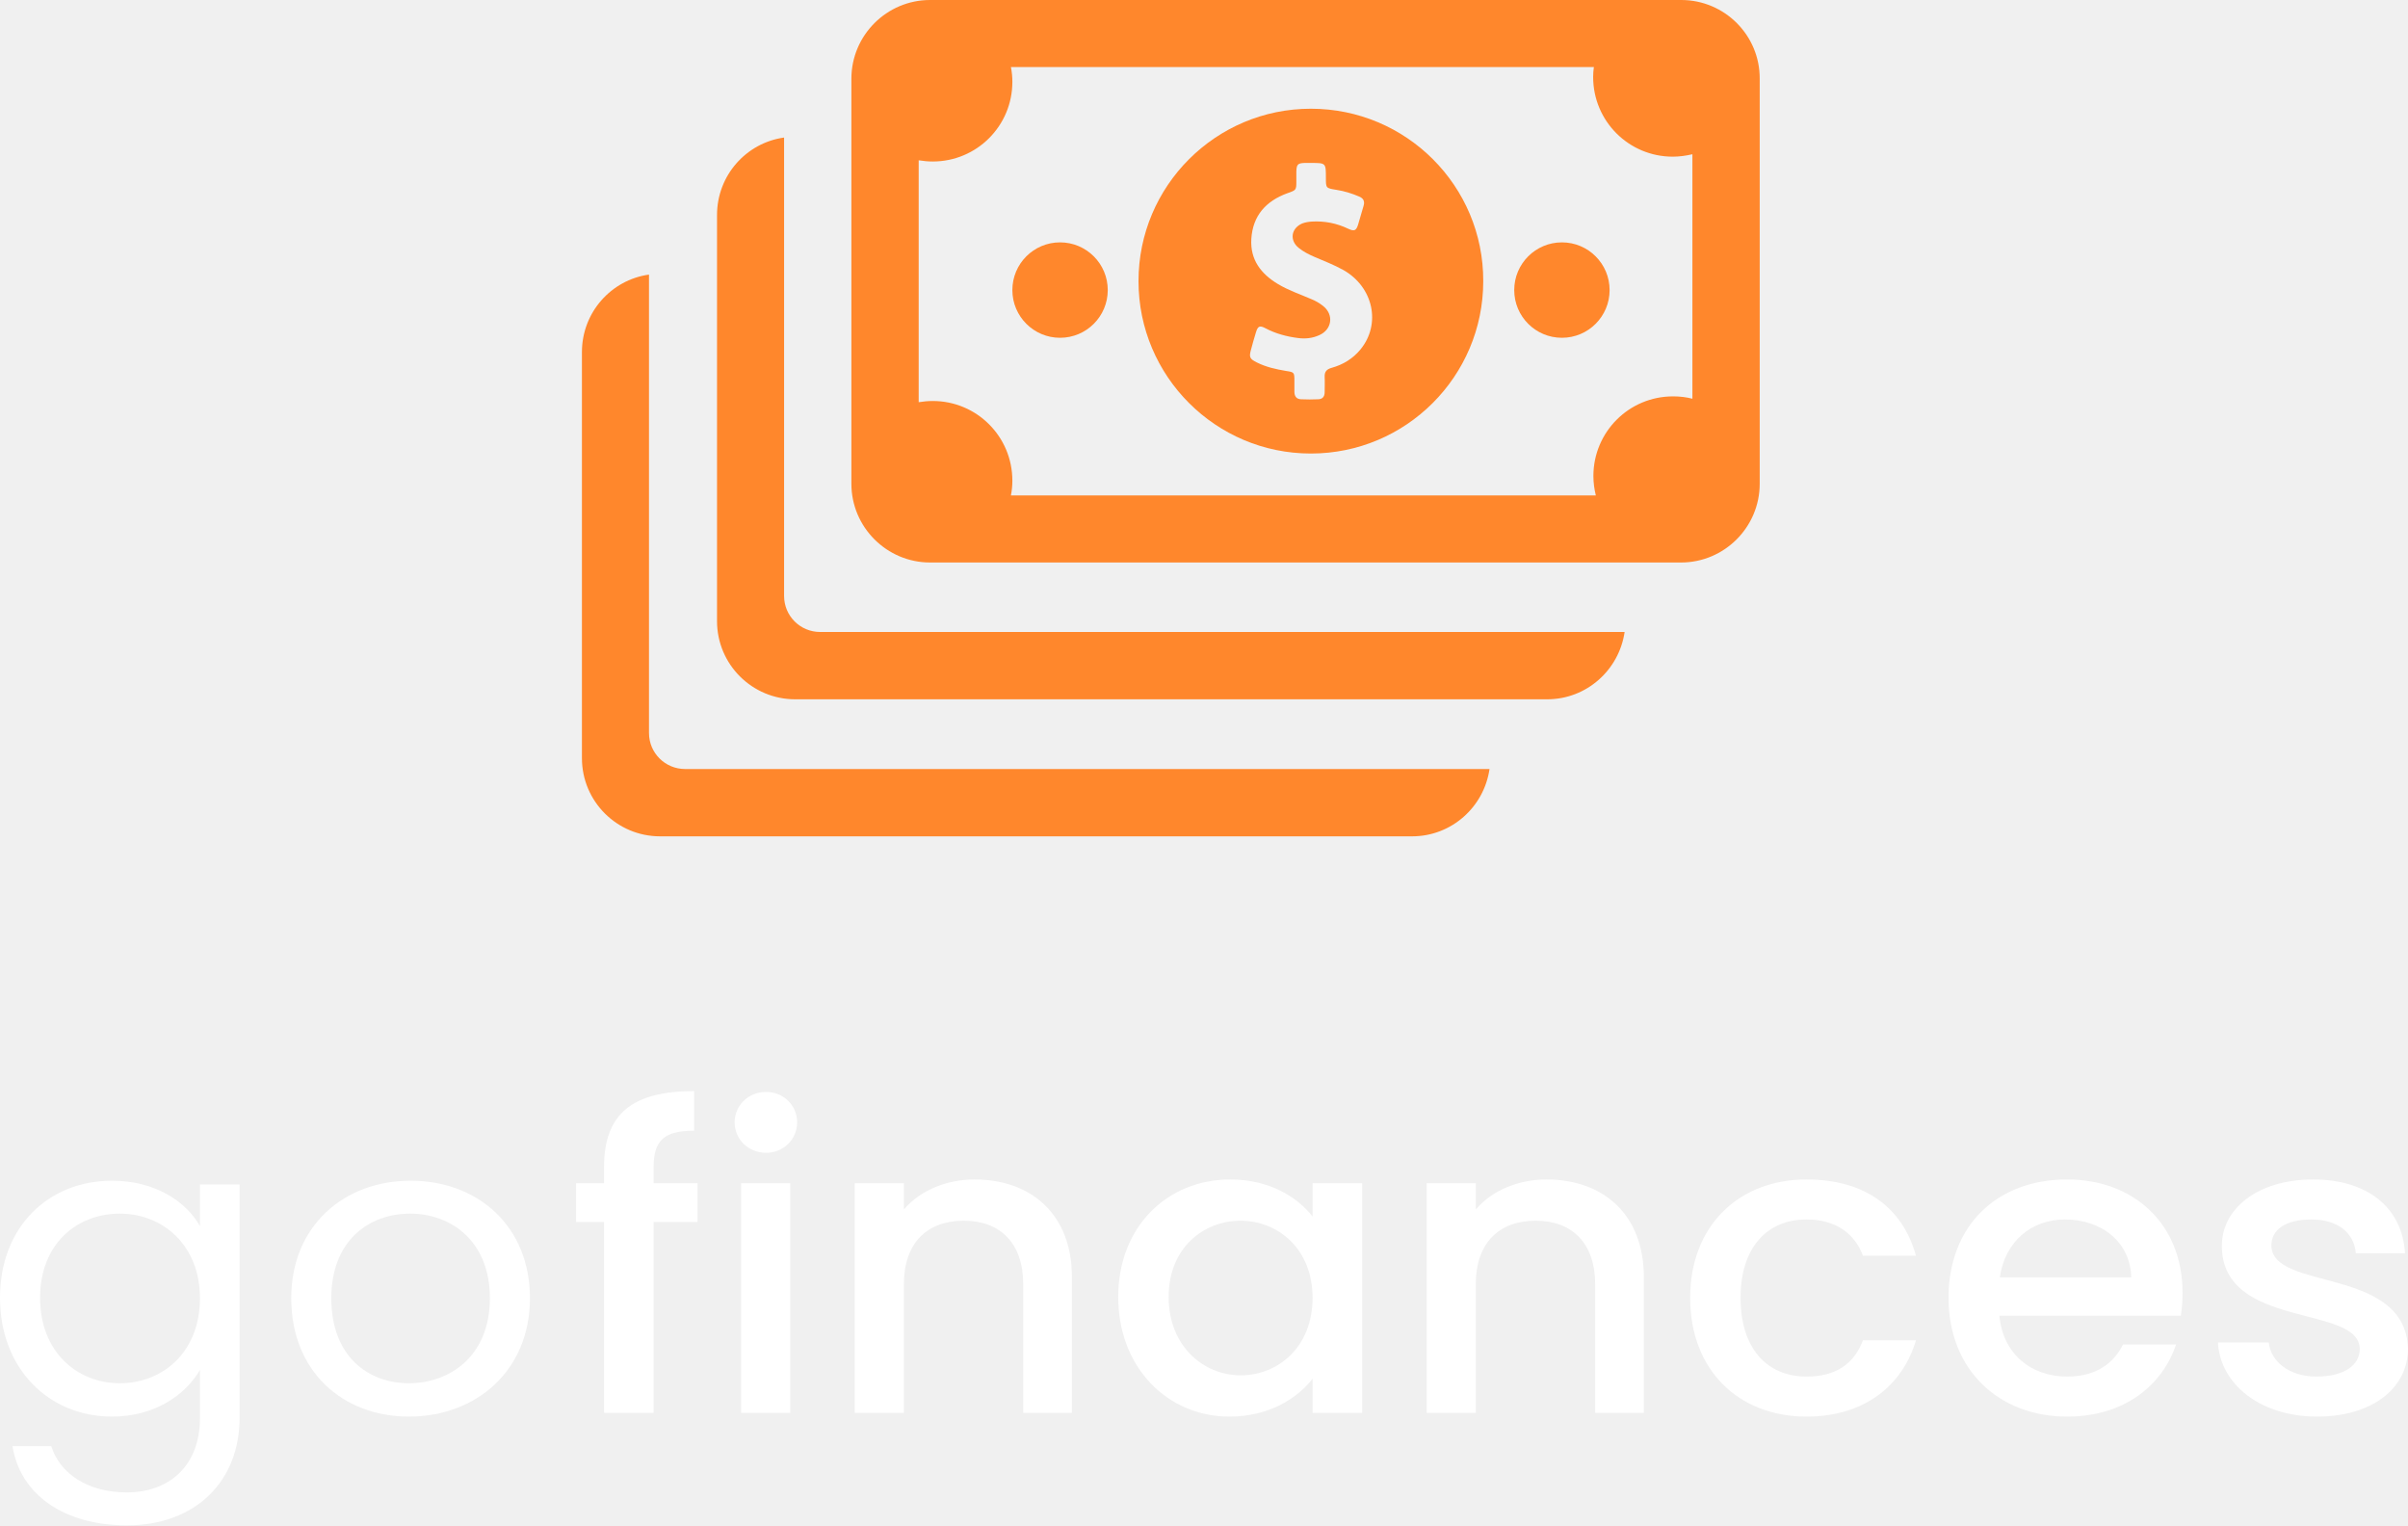
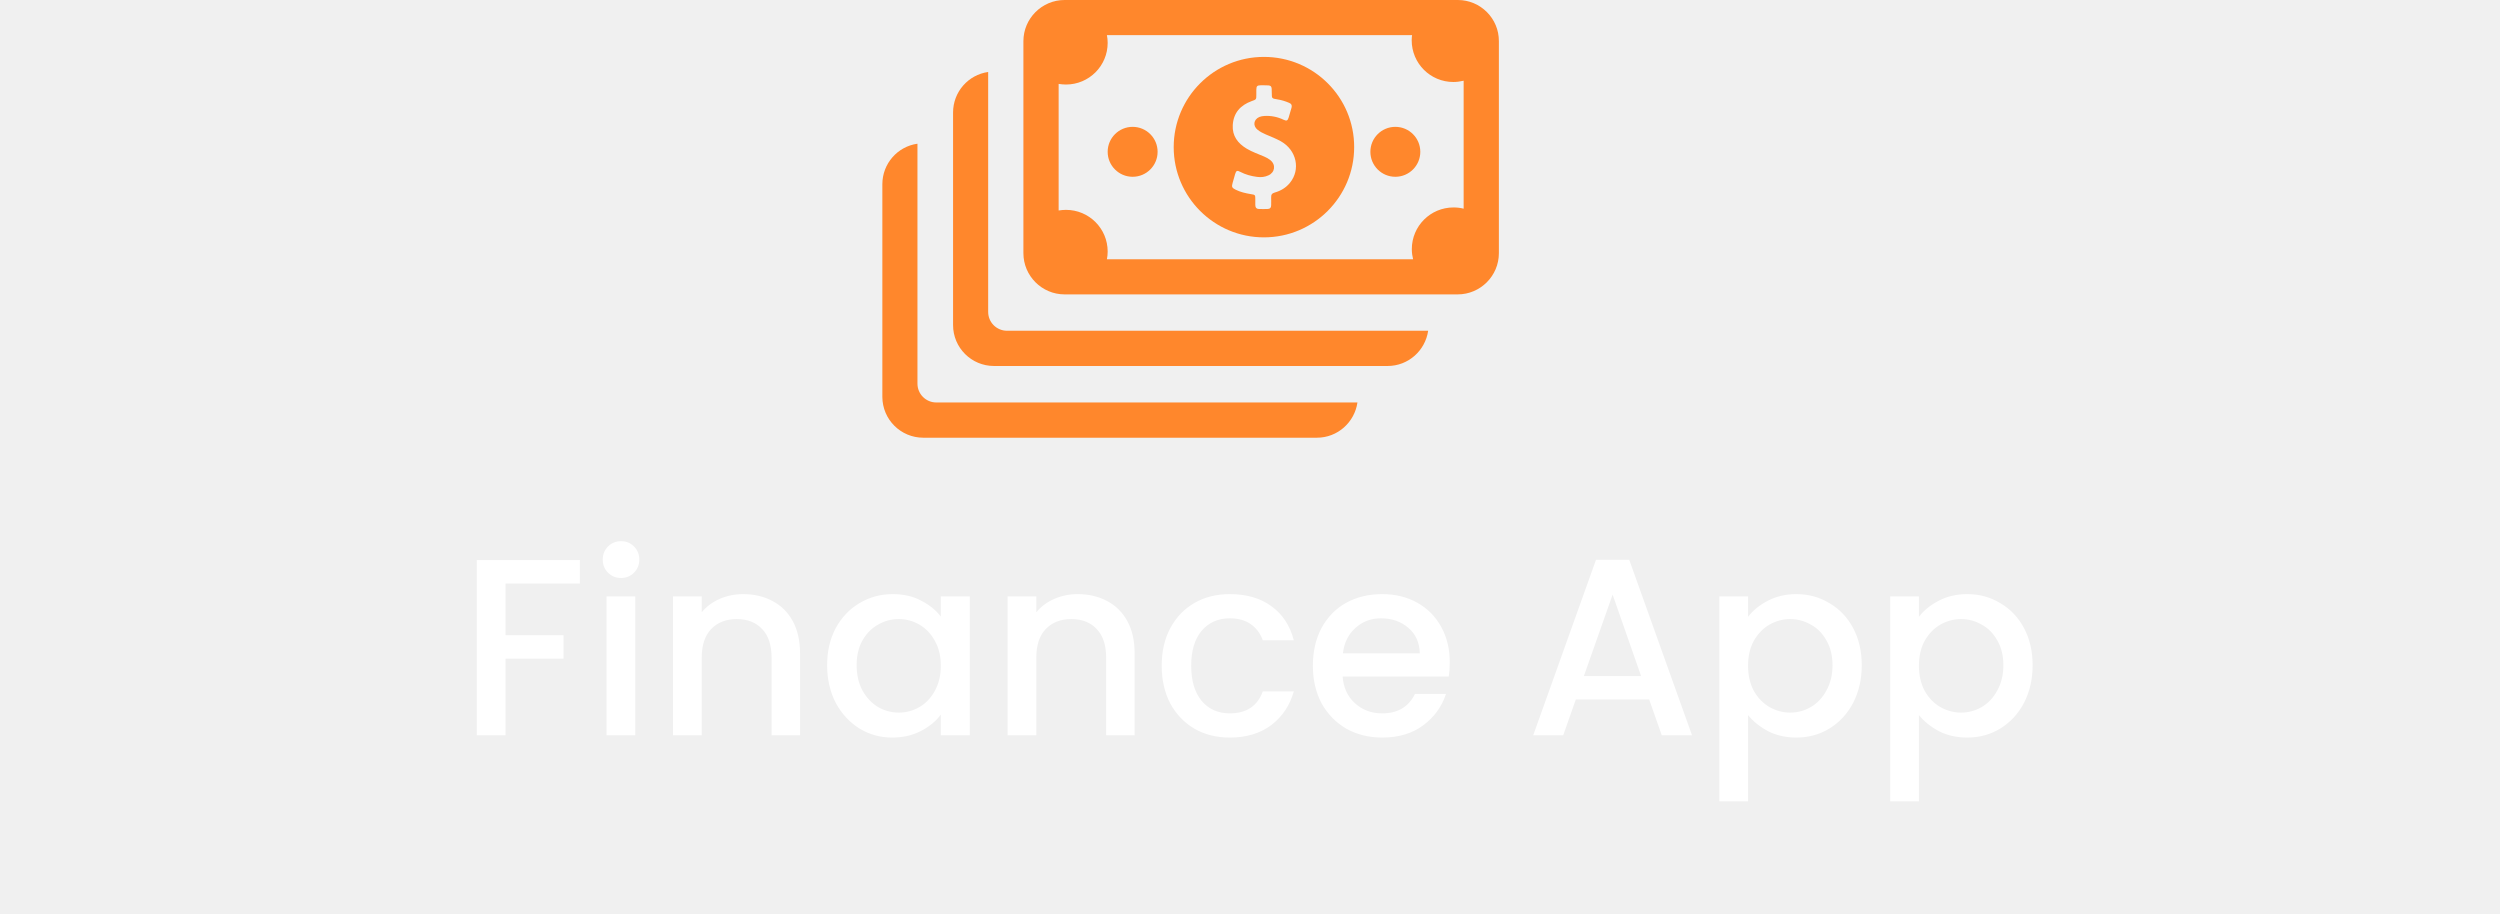
- <svg xmlns="http://www.w3.org/2000/svg" width="120" height="76" viewBox="0 0 120 76" fill="none">
-   <path d="M0 64.663C0 68.192 2.427 70.58 5.584 70.58C7.731 70.58 9.256 69.48 9.965 68.255V70.643C9.965 73.072 8.397 74.359 6.314 74.359C4.381 74.359 2.985 73.425 2.556 72.055H0.623C1.009 74.484 3.221 76 6.314 76C9.771 76 11.94 73.778 11.94 70.643V59.015H9.965V61.091C9.277 59.866 7.731 58.828 5.584 58.828C2.427 58.828 0 61.112 0 64.663ZM9.965 64.683C9.965 67.362 8.118 68.919 5.97 68.919C3.823 68.919 1.997 67.341 1.997 64.663C1.997 61.984 3.823 60.468 5.97 60.468C8.118 60.468 9.965 62.046 9.965 64.683Z" fill="white" />
-   <path d="M26.41 64.683C26.41 61.091 23.811 58.828 20.461 58.828C17.133 58.828 14.513 61.091 14.513 64.683C14.513 68.296 17.047 70.58 20.375 70.58C23.726 70.58 26.41 68.296 26.41 64.683ZM16.51 64.683C16.51 61.818 18.378 60.468 20.44 60.468C22.458 60.468 24.413 61.818 24.413 64.683C24.413 67.57 22.416 68.919 20.375 68.919C18.335 68.919 16.51 67.57 16.51 64.683Z" fill="white" />
-   <path d="M30.103 70.394H32.573V60.884H34.763V58.953H32.573V58.143C32.573 56.835 33.088 56.336 34.592 56.336V54.364C31.499 54.364 30.103 55.506 30.103 58.143V58.953H28.707V60.884H30.103V70.394Z" fill="white" />
-   <path d="M36.933 70.394H39.381V58.953H36.933V70.394ZM38.179 57.437C39.038 57.437 39.725 56.772 39.725 55.921C39.725 55.07 39.038 54.405 38.179 54.405C37.298 54.405 36.611 55.07 36.611 55.921C36.611 56.772 37.298 57.437 38.179 57.437Z" fill="white" />
-   <path d="M50.992 70.394H53.419V63.645C53.419 60.448 51.336 58.766 48.566 58.766C47.148 58.766 45.838 59.326 45.044 60.261V58.953H42.596V70.394H45.044V63.998C45.044 61.901 46.225 60.821 48.029 60.821C49.811 60.821 50.992 61.901 50.992 63.998V70.394Z" fill="white" />
-   <path d="M55.726 64.621C55.726 68.151 58.195 70.581 61.266 70.581C63.242 70.581 64.659 69.667 65.411 68.691V70.394H67.881V58.953H65.411V60.614C64.681 59.679 63.306 58.766 61.309 58.766C58.195 58.766 55.726 61.091 55.726 64.621ZM65.411 64.663C65.411 67.134 63.672 68.525 61.825 68.525C59.999 68.525 58.238 67.092 58.238 64.621C58.238 62.15 59.999 60.821 61.825 60.821C63.672 60.821 65.411 62.213 65.411 64.663Z" fill="white" />
-   <path d="M79.493 70.394H81.92V63.645C81.92 60.448 79.837 58.766 77.066 58.766C75.649 58.766 74.339 59.326 73.544 60.261V58.953H71.096V70.394H73.544V63.998C73.544 61.901 74.726 60.821 76.53 60.821C78.312 60.821 79.493 61.901 79.493 63.998V70.394Z" fill="white" />
-   <path d="M84.227 64.663C84.227 68.255 86.632 70.581 90.025 70.581C92.924 70.581 94.814 69.023 95.48 66.781H92.838C92.387 67.964 91.485 68.587 90.025 68.587C88.049 68.587 86.739 67.175 86.739 64.663C86.739 62.171 88.049 60.759 90.025 60.759C91.485 60.759 92.43 61.465 92.838 62.566H95.48C94.814 60.157 92.924 58.766 90.025 58.766C86.632 58.766 84.227 61.091 84.227 64.663Z" fill="white" />
-   <path d="M102.902 60.759C104.727 60.759 106.166 61.88 106.209 63.645H99.659C99.917 61.839 101.248 60.759 102.902 60.759ZM108.442 66.988H105.801C105.35 67.881 104.512 68.587 103.009 68.587C101.205 68.587 99.809 67.445 99.637 65.556H108.679C108.743 65.161 108.764 64.787 108.764 64.393C108.764 61.029 106.381 58.766 103.009 58.766C99.509 58.766 97.103 61.071 97.103 64.663C97.103 68.255 99.616 70.581 103.009 70.581C105.908 70.581 107.777 68.982 108.442 66.988Z" fill="white" />
-   <path d="M120 67.196C119.871 63.064 113.192 64.351 113.192 62.047C113.192 61.278 113.88 60.759 115.19 60.759C116.521 60.759 117.316 61.444 117.401 62.441H119.85C119.721 60.157 117.96 58.766 115.275 58.766C112.484 58.766 110.723 60.24 110.723 62.067C110.723 66.262 117.595 64.974 117.595 67.217C117.595 68.006 116.843 68.587 115.426 68.587C114.073 68.587 113.149 67.819 113.063 66.885H110.529C110.637 68.961 112.634 70.581 115.469 70.581C118.261 70.581 120 69.127 120 67.196Z" fill="white" />
-   <path d="M65.326 5.417C60.584 5.417 56.736 9.265 56.736 14.007C56.736 18.748 60.584 22.597 65.326 22.597C70.067 22.597 73.916 18.748 73.916 14.007C73.928 9.265 70.079 5.417 65.326 5.417ZM67.799 17.409C67.425 17.867 66.93 18.169 66.363 18.326C66.11 18.398 66.001 18.519 66.013 18.784C66.026 19.038 66.013 19.291 66.013 19.544C66.013 19.773 65.893 19.894 65.676 19.894C65.398 19.906 65.133 19.906 64.855 19.894C64.614 19.894 64.505 19.749 64.505 19.52C64.505 19.339 64.505 19.146 64.505 18.965C64.505 18.555 64.493 18.543 64.095 18.483C63.589 18.398 63.094 18.29 62.636 18.06C62.274 17.879 62.237 17.795 62.346 17.409C62.418 17.131 62.503 16.842 62.587 16.564C62.684 16.239 62.78 16.203 63.07 16.359C63.577 16.625 64.119 16.77 64.686 16.842C65.048 16.89 65.41 16.854 65.748 16.697C66.376 16.42 66.484 15.684 65.941 15.249C65.76 15.105 65.555 14.984 65.338 14.899C64.783 14.658 64.204 14.465 63.685 14.152C62.841 13.645 62.298 12.945 62.358 11.908C62.43 10.737 63.094 10.013 64.156 9.627C64.602 9.471 64.602 9.471 64.602 9.012C64.602 8.855 64.602 8.698 64.602 8.542C64.614 8.192 64.674 8.131 65.012 8.119C65.121 8.119 65.229 8.119 65.338 8.119C66.074 8.119 66.074 8.119 66.074 8.855C66.074 9.374 66.074 9.374 66.593 9.458C66.991 9.519 67.377 9.639 67.739 9.796C67.944 9.881 68.016 10.025 67.956 10.243C67.859 10.556 67.775 10.882 67.678 11.196C67.582 11.497 67.485 11.534 67.196 11.401C66.617 11.123 66.013 11.003 65.374 11.039C65.205 11.051 65.048 11.075 64.891 11.135C64.337 11.377 64.252 11.98 64.723 12.354C64.964 12.547 65.229 12.68 65.507 12.8C65.989 13.005 66.484 13.198 66.942 13.452C68.439 14.296 68.837 16.142 67.799 17.409Z" fill="#FF872C" />
-   <path d="M52.827 16.83C54.14 16.83 55.204 15.766 55.204 14.453C55.204 13.14 54.14 12.076 52.827 12.076C51.514 12.076 50.45 13.14 50.45 14.453C50.45 15.766 51.514 16.83 52.827 16.83Z" fill="#FF872C" />
-   <path d="M77.837 16.83C79.149 16.83 80.213 15.766 80.213 14.453C80.213 13.14 79.149 12.076 77.837 12.076C76.524 12.076 75.46 13.14 75.46 14.453C75.46 15.766 76.524 16.83 77.837 16.83Z" fill="#FF872C" />
-   <path d="M83.784 0H46.349C44.189 0 42.428 1.761 42.428 3.921V24.105C42.428 26.264 44.189 28.026 46.349 28.026H83.772C85.932 28.026 87.693 26.264 87.693 24.105V3.921C87.705 1.761 85.944 0 83.784 0ZM84.351 19.87C84.038 19.786 83.712 19.749 83.374 19.749C81.178 19.749 79.405 21.523 79.405 23.719C79.405 24.056 79.453 24.382 79.526 24.684H50.378C50.426 24.442 50.45 24.201 50.45 23.948C50.45 21.752 48.677 19.979 46.481 19.979C46.24 19.979 46.011 20.003 45.782 20.039V7.987C46.011 8.023 46.24 8.047 46.481 8.047C48.677 8.047 50.45 6.273 50.45 4.078C50.45 3.824 50.426 3.583 50.378 3.342H79.429C79.405 3.499 79.393 3.668 79.393 3.836C79.393 6.032 81.166 7.806 83.362 7.806C83.7 7.806 84.026 7.757 84.339 7.685V19.87H84.351V19.87Z" fill="#FF872C" />
-   <path d="M76.473 31.488H40.871C39.882 31.488 39.074 30.692 39.074 29.69V11.389V10.146V6.853C37.18 7.118 35.732 8.747 35.732 10.713V30.945C35.732 33.105 37.481 34.842 39.629 34.842H77.101C79.067 34.842 80.684 33.382 80.961 31.488H77.656H76.473Z" fill="#FF872C" />
-   <path d="M69.741 38.316H34.139C33.15 38.316 32.342 37.52 32.342 36.519V18.217V16.975V13.681C30.448 13.946 29 15.575 29 17.542V37.774C29 39.933 30.749 41.67 32.897 41.67H70.369C72.335 41.67 73.952 40.211 74.229 38.316H70.924H69.741Z" fill="#FF872C" />
+ <svg xmlns="http://www.w3.org/2000/svg" width="238" height="87" viewBox="0 0 238 87" fill="none">
+   <path d="M120.326 5.417C115.585 5.417 111.736 9.265 111.736 14.007C111.736 18.748 115.585 22.597 120.326 22.597C125.067 22.597 128.916 18.748 128.916 14.007C128.928 9.265 125.079 5.417 120.326 5.417ZM122.799 17.409C122.425 17.867 121.93 18.169 121.363 18.326C121.11 18.398 121.001 18.519 121.014 18.784C121.026 19.038 121.014 19.291 121.014 19.544C121.014 19.773 120.893 19.894 120.676 19.894C120.398 19.906 120.133 19.906 119.855 19.894C119.614 19.894 119.505 19.749 119.505 19.52C119.505 19.339 119.505 19.146 119.505 18.965C119.505 18.555 119.493 18.543 119.095 18.483C118.589 18.398 118.094 18.29 117.635 18.06C117.274 17.879 117.237 17.795 117.346 17.409C117.418 17.131 117.503 16.842 117.587 16.564C117.684 16.239 117.78 16.203 118.07 16.359C118.577 16.625 119.119 16.77 119.686 16.842C120.048 16.89 120.41 16.854 120.748 16.697C121.375 16.42 121.484 15.684 120.941 15.249C120.76 15.105 120.555 14.984 120.338 14.899C119.783 14.658 119.204 14.465 118.685 14.152C117.841 13.645 117.298 12.945 117.358 11.908C117.43 10.737 118.094 10.013 119.156 9.627C119.602 9.471 119.602 9.471 119.602 9.012C119.602 8.855 119.602 8.698 119.602 8.542C119.614 8.192 119.674 8.131 120.012 8.119C120.121 8.119 120.229 8.119 120.338 8.119C121.074 8.119 121.074 8.119 121.074 8.855C121.074 9.374 121.074 9.374 121.593 9.458C121.991 9.519 122.377 9.639 122.739 9.796C122.944 9.881 123.016 10.025 122.956 10.243C122.859 10.556 122.775 10.882 122.678 11.196C122.582 11.497 122.485 11.534 122.196 11.401C121.617 11.123 121.014 11.003 120.374 11.039C120.205 11.051 120.048 11.075 119.892 11.135C119.337 11.377 119.252 11.98 119.723 12.354C119.964 12.547 120.229 12.68 120.507 12.8C120.989 13.005 121.484 13.198 121.942 13.452C123.438 14.296 123.837 16.142 122.799 17.409Z" fill="#FF872C" />
+   <path d="M107.827 16.83C109.14 16.83 110.204 15.766 110.204 14.453C110.204 13.14 109.14 12.076 107.827 12.076C106.515 12.076 105.45 13.14 105.45 14.453C105.45 15.766 106.515 16.83 107.827 16.83Z" fill="#FF872C" />
+   <path d="M132.837 16.83C134.149 16.83 135.213 15.766 135.213 14.453C135.213 13.14 134.149 12.076 132.837 12.076C131.524 12.076 130.46 13.14 130.46 14.453C130.46 15.766 131.524 16.83 132.837 16.83Z" fill="#FF872C" />
+   <path d="M138.784 0H101.349C99.189 0 97.428 1.761 97.428 3.921V24.105C97.428 26.264 99.189 28.026 101.349 28.026H138.772C140.932 28.026 142.693 26.264 142.693 24.105V3.921C142.705 1.761 140.944 0 138.784 0ZM139.351 19.87C139.038 19.786 138.712 19.749 138.374 19.749C136.178 19.749 134.405 21.523 134.405 23.719C134.405 24.056 134.453 24.382 134.526 24.684H105.378C105.426 24.442 105.45 24.201 105.45 23.948C105.45 21.752 103.677 19.979 101.481 19.979C101.24 19.979 101.011 20.003 100.782 20.039V7.987C101.011 8.023 101.24 8.047 101.481 8.047C103.677 8.047 105.45 6.273 105.45 4.078C105.45 3.824 105.426 3.583 105.378 3.342H134.429C134.405 3.499 134.393 3.668 134.393 3.836C134.393 6.032 136.166 7.806 138.362 7.806C138.7 7.806 139.026 7.757 139.339 7.685V19.87H139.351Z" fill="#FF872C" />
+   <path d="M131.473 31.488H95.871C94.882 31.488 94.074 30.692 94.074 29.69V11.389V10.146V6.853C92.18 7.118 90.732 8.747 90.732 10.713V30.945C90.732 33.105 92.481 34.842 94.629 34.842H132.101C134.067 34.842 135.684 33.382 135.961 31.488H132.656H131.473Z" fill="#FF872C" />
+   <path d="M124.741 38.316H89.139C88.15 38.316 87.342 37.52 87.342 36.519V18.217V16.975V13.681C85.448 13.946 84 15.575 84 17.542V37.774C84 39.933 85.749 41.67 87.897 41.67H125.369C127.335 41.67 128.952 40.211 129.229 38.316H125.924H124.741Z" fill="#FF872C" />
+   <path d="M55.206 53.32V55.552H48.126V60.472H53.646V62.704H48.126V70H45.39V53.32H55.206ZM59.133 55.024C58.637 55.024 58.221 54.856 57.885 54.52C57.549 54.184 57.381 53.768 57.381 53.272C57.381 52.776 57.549 52.36 57.885 52.024C58.221 51.688 58.637 51.52 59.133 51.52C59.613 51.52 60.021 51.688 60.357 52.024C60.693 52.36 60.861 52.776 60.861 53.272C60.861 53.768 60.693 54.184 60.357 54.52C60.021 54.856 59.613 55.024 59.133 55.024ZM60.477 56.776V70H57.741V56.776H60.477ZM70.742 56.56C71.781 56.56 72.71 56.776 73.525 57.208C74.358 57.64 75.005 58.28 75.469 59.128C75.933 59.976 76.165 61 76.165 62.2V70H73.454V62.608C73.454 61.424 73.157 60.52 72.566 59.896C71.974 59.256 71.165 58.936 70.141 58.936C69.118 58.936 68.302 59.256 67.694 59.896C67.102 60.52 66.805 61.424 66.805 62.608V70H64.07V56.776H66.805V58.288C67.254 57.744 67.822 57.32 68.51 57.016C69.213 56.712 69.957 56.56 70.742 56.56ZM78.743 63.328C78.743 62 79.016 60.824 79.559 59.8C80.12 58.776 80.871 57.984 81.816 57.424C82.775 56.848 83.832 56.56 84.984 56.56C86.023 56.56 86.927 56.768 87.695 57.184C88.48 57.584 89.103 58.088 89.567 58.696V56.776H92.328V70H89.567V68.032C89.103 68.656 88.472 69.176 87.671 69.592C86.871 70.008 85.96 70.216 84.936 70.216C83.799 70.216 82.76 69.928 81.816 69.352C80.871 68.76 80.12 67.944 79.559 66.904C79.016 65.848 78.743 64.656 78.743 63.328ZM89.567 63.376C89.567 62.464 89.376 61.672 88.992 61C88.624 60.328 88.135 59.816 87.528 59.464C86.919 59.112 86.263 58.936 85.559 58.936C84.856 58.936 84.2 59.112 83.591 59.464C82.984 59.8 82.487 60.304 82.103 60.976C81.736 61.632 81.552 62.416 81.552 63.328C81.552 64.24 81.736 65.04 82.103 65.728C82.487 66.416 82.984 66.944 83.591 67.312C84.216 67.664 84.871 67.84 85.559 67.84C86.263 67.84 86.919 67.664 87.528 67.312C88.135 66.96 88.624 66.448 88.992 65.776C89.376 65.088 89.567 64.288 89.567 63.376ZM102.593 56.56C103.633 56.56 104.561 56.776 105.377 57.208C106.209 57.64 106.857 58.28 107.321 59.128C107.785 59.976 108.017 61 108.017 62.2V70H105.305V62.608C105.305 61.424 105.009 60.52 104.417 59.896C103.825 59.256 103.017 58.936 101.993 58.936C100.969 58.936 100.153 59.256 99.545 59.896C98.953 60.52 98.657 61.424 98.657 62.608V70H95.921V56.776H98.657V58.288C99.105 57.744 99.673 57.32 100.361 57.016C101.065 56.712 101.809 56.56 102.593 56.56ZM110.595 63.376C110.595 62.016 110.867 60.824 111.411 59.8C111.971 58.76 112.739 57.96 113.715 57.4C114.691 56.84 115.811 56.56 117.075 56.56C118.675 56.56 119.995 56.944 121.035 57.712C122.091 58.464 122.803 59.544 123.171 60.952H120.219C119.979 60.296 119.595 59.784 119.067 59.416C118.539 59.048 117.875 58.864 117.075 58.864C115.955 58.864 115.059 59.264 114.387 60.064C113.731 60.848 113.403 61.952 113.403 63.376C113.403 64.8 113.731 65.912 114.387 66.712C115.059 67.512 115.955 67.912 117.075 67.912C118.659 67.912 119.707 67.216 120.219 65.824H123.171C122.787 67.168 122.067 68.24 121.011 69.04C119.955 69.824 118.643 70.216 117.075 70.216C115.811 70.216 114.691 69.936 113.715 69.376C112.739 68.8 111.971 68 111.411 66.976C110.867 65.936 110.595 64.736 110.595 63.376ZM138.018 63.064C138.018 63.56 137.986 64.008 137.922 64.408H127.818C127.898 65.464 128.29 66.312 128.994 66.952C129.698 67.592 130.562 67.912 131.586 67.912C133.058 67.912 134.098 67.296 134.706 66.064H137.658C137.258 67.28 136.53 68.28 135.474 69.064C134.434 69.832 133.138 70.216 131.586 70.216C130.322 70.216 129.186 69.936 128.178 69.376C127.186 68.8 126.402 68 125.826 66.976C125.266 65.936 124.986 64.736 124.986 63.376C124.986 62.016 125.258 60.824 125.802 59.8C126.362 58.76 127.138 57.96 128.13 57.4C129.138 56.84 130.29 56.56 131.586 56.56C132.834 56.56 133.946 56.832 134.922 57.376C135.898 57.92 136.658 58.688 137.202 59.68C137.746 60.656 138.018 61.784 138.018 63.064ZM135.162 62.2C135.146 61.192 134.786 60.384 134.082 59.776C133.378 59.168 132.506 58.864 131.466 58.864C130.522 58.864 129.714 59.168 129.042 59.776C128.37 60.368 127.97 61.176 127.842 62.2H135.162ZM157.001 66.592H150.017L148.817 70H145.961L151.937 53.296H155.105L161.081 70H158.201L157.001 66.592ZM156.233 64.36L153.521 56.608L150.785 64.36H156.233ZM166.415 58.72C166.879 58.112 167.511 57.6 168.311 57.184C169.111 56.768 170.015 56.56 171.023 56.56C172.175 56.56 173.223 56.848 174.167 57.424C175.127 57.984 175.879 58.776 176.423 59.8C176.967 60.824 177.239 62 177.239 63.328C177.239 64.656 176.967 65.848 176.423 66.904C175.879 67.944 175.127 68.76 174.167 69.352C173.223 69.928 172.175 70.216 171.023 70.216C170.015 70.216 169.119 70.016 168.335 69.616C167.551 69.2 166.911 68.688 166.415 68.08V76.288H163.679V56.776H166.415V58.72ZM174.455 63.328C174.455 62.416 174.263 61.632 173.879 60.976C173.511 60.304 173.015 59.8 172.391 59.464C171.783 59.112 171.127 58.936 170.423 58.936C169.735 58.936 169.079 59.112 168.455 59.464C167.847 59.816 167.351 60.328 166.967 61C166.599 61.672 166.415 62.464 166.415 63.376C166.415 64.288 166.599 65.088 166.967 65.776C167.351 66.448 167.847 66.96 168.455 67.312C169.079 67.664 169.735 67.84 170.423 67.84C171.127 67.84 171.783 67.664 172.391 67.312C173.015 66.944 173.511 66.416 173.879 65.728C174.263 65.04 174.455 64.24 174.455 63.328ZM182.681 58.72C183.145 58.112 183.777 57.6 184.577 57.184C185.377 56.768 186.281 56.56 187.289 56.56C188.441 56.56 189.489 56.848 190.433 57.424C191.393 57.984 192.145 58.776 192.689 59.8C193.233 60.824 193.505 62 193.505 63.328C193.505 64.656 193.233 65.848 192.689 66.904C192.145 67.944 191.393 68.76 190.433 69.352C189.489 69.928 188.441 70.216 187.289 70.216C186.281 70.216 185.385 70.016 184.601 69.616C183.817 69.2 183.177 68.688 182.681 68.08V76.288H179.945V56.776H182.681V58.72ZM190.721 63.328C190.721 62.416 190.529 61.632 190.145 60.976C189.777 60.304 189.281 59.8 188.657 59.464C188.049 59.112 187.393 58.936 186.689 58.936C186.001 58.936 185.345 59.112 184.721 59.464C184.113 59.816 183.617 60.328 183.233 61C182.865 61.672 182.681 62.464 182.681 63.376C182.681 64.288 182.865 65.088 183.233 65.776C183.617 66.448 184.113 66.96 184.721 67.312C185.345 67.664 186.001 67.84 186.689 67.84C187.393 67.84 188.049 67.664 188.657 67.312C189.281 66.944 189.777 66.416 190.145 65.728C190.529 65.04 190.721 64.24 190.721 63.328Z" fill="white" />
</svg>
